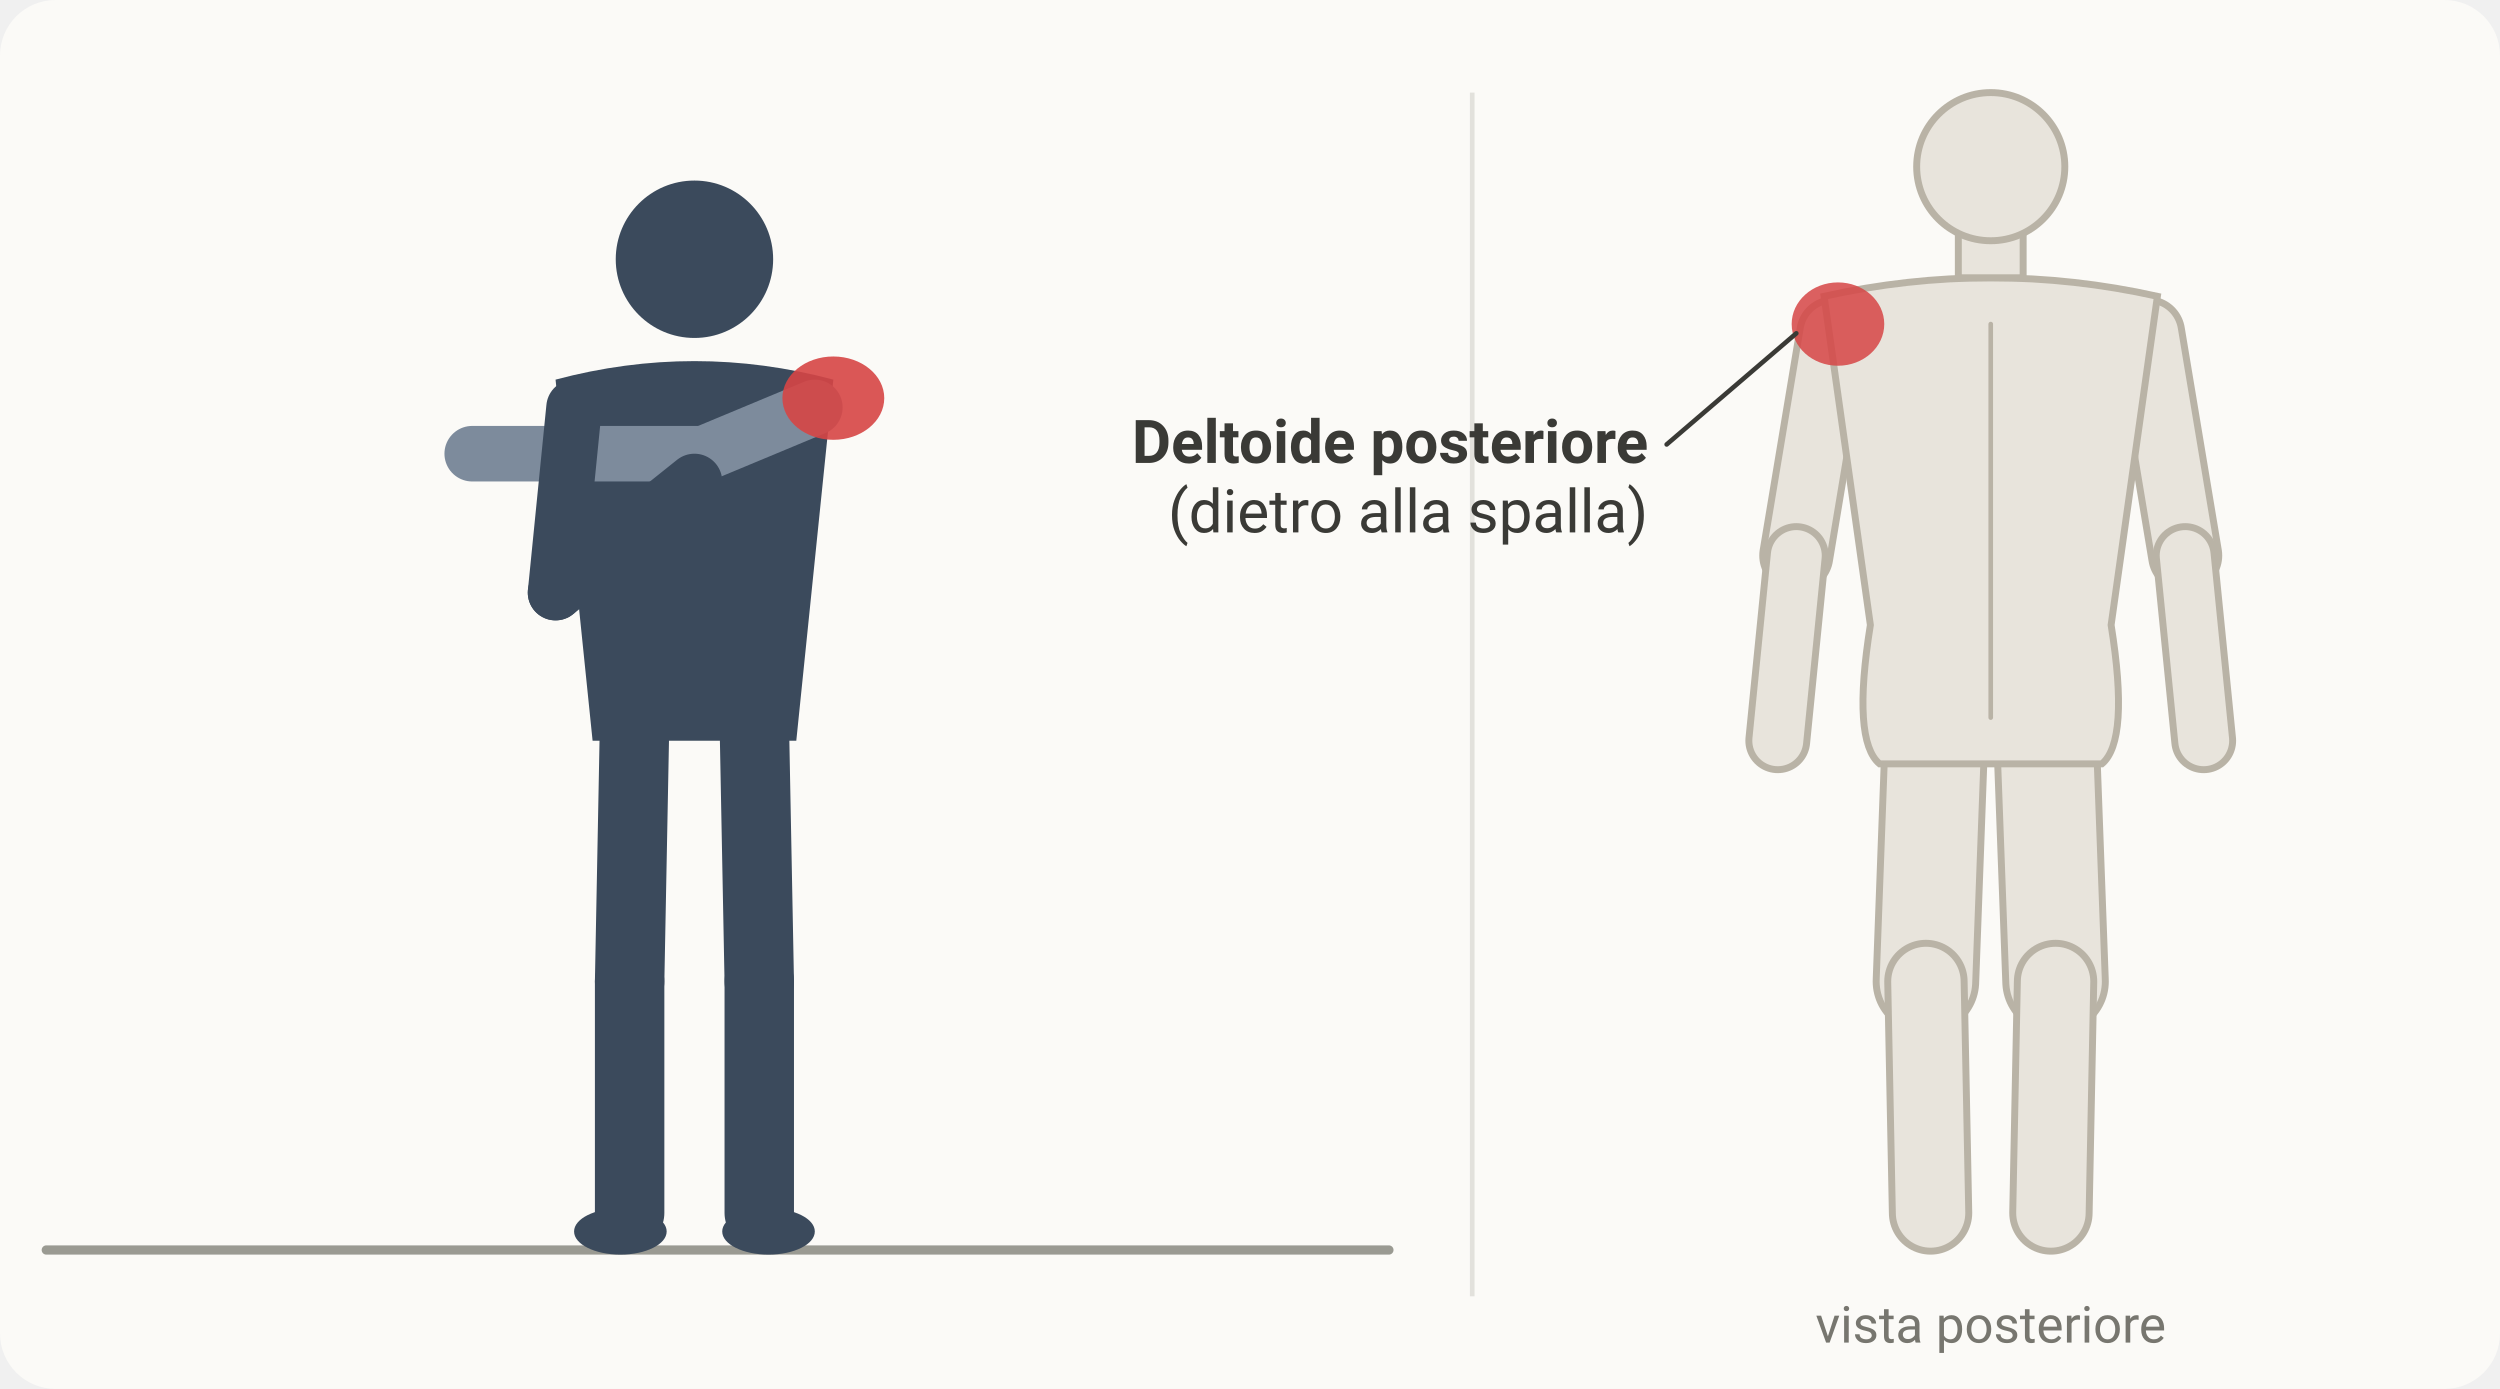
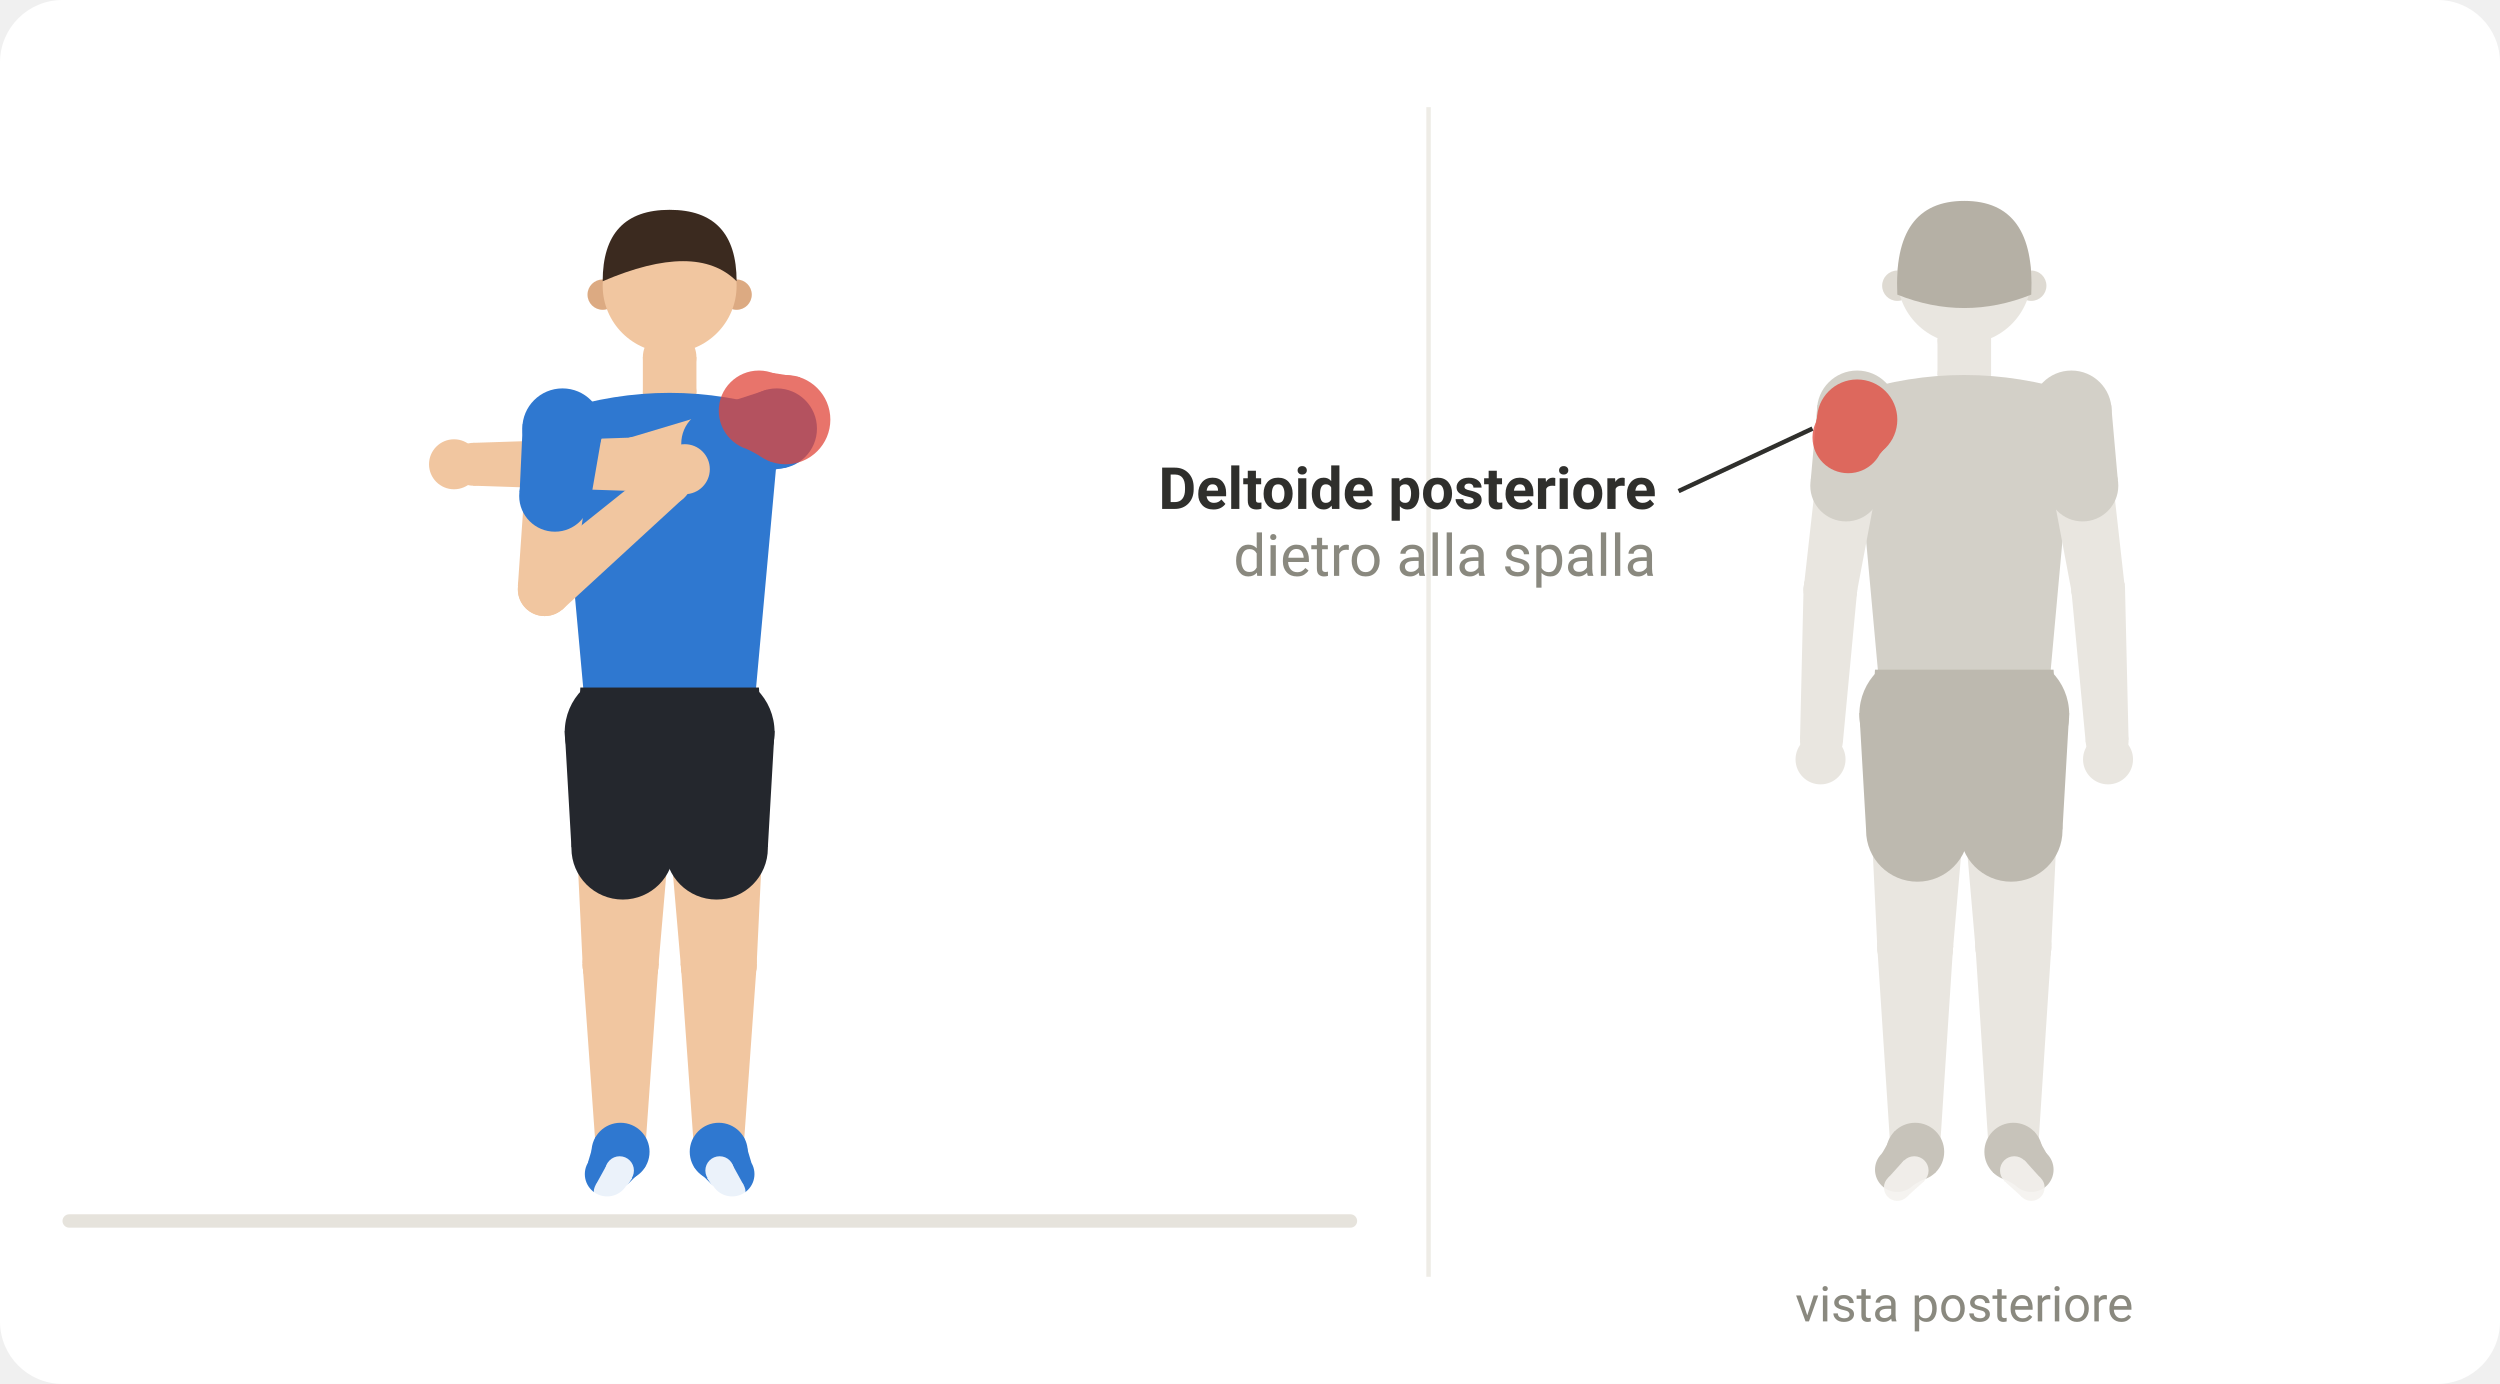
- <svg xmlns="http://www.w3.org/2000/svg" viewBox="0 0 540 300" width="540" height="300" role="img" aria-label="Cross body stretch: braccio teso davanti al petto">
-   <rect width="540" height="300" rx="12" fill="#fbfaf7" />
-   <line x1="318" y1="20" x2="318" y2="280" stroke="#e2e1dc" stroke-width="1" />
-   <line x1="10" y1="270" x2="300" y2="270" stroke="#9a9a92" stroke-width="2" stroke-linecap="round" opacity="1.0" />
-   <line x1="137" y1="160" x2="136" y2="212" stroke="#3b4a5c" stroke-width="15" stroke-linecap="round" opacity="1.0" />
-   <line x1="136" y1="212" x2="136" y2="262" stroke="#3b4a5c" stroke-width="15" stroke-linecap="round" opacity="1.0" />
-   <ellipse cx="134" cy="266" rx="10" ry="5" fill="#3b4a5c" />
-   <line x1="163" y1="160" x2="164" y2="212" stroke="#3b4a5c" stroke-width="15" stroke-linecap="round" opacity="1.0" />
-   <line x1="164" y1="212" x2="164" y2="262" stroke="#3b4a5c" stroke-width="15" stroke-linecap="round" opacity="1.0" />
-   <ellipse cx="166" cy="266" rx="10" ry="5" fill="#3b4a5c" />
-   <path d="M120,82 Q150,74 180,82 L172,160 L128,160 Z" fill="#3b4a5c" />
-   <circle cx="150" cy="56" r="17" fill="#3b4a5c" />
-   <line x1="176" y1="88" x2="152" y2="98" stroke="#7d8b9c" stroke-width="12" stroke-linecap="round" opacity="1.0" />
-   <line x1="152" y1="98" x2="102" y2="98" stroke="#7d8b9c" stroke-width="12" stroke-linecap="round" opacity="1.0" />
-   <line x1="124" y1="88" x2="120" y2="128" stroke="#3b4a5c" stroke-width="12" stroke-linecap="round" opacity="1.0" />
-   <line x1="120" y1="128" x2="150" y2="104" stroke="#3b4a5c" stroke-width="12" stroke-linecap="round" opacity="1.0" />
-   <ellipse cx="180" cy="86" rx="11" ry="9" fill="#d64545" opacity="0.9" />
-   <text x="430" y="290" font-family="system-ui, -apple-system, Segoe UI, Roboto, sans-serif" font-size="11" font-weight="400" fill="#77766f" text-anchor="middle">vista posteriore</text>
-   <line x1="418" y1="158" x2="416" y2="212" stroke="#b9b3a6" stroke-width="23" stroke-linecap="round" opacity="1.0" />
-   <line x1="418" y1="158" x2="416" y2="212" stroke="#e8e4dc" stroke-width="20" stroke-linecap="round" opacity="1.0" />
-   <line x1="416" y1="212" x2="417" y2="262" stroke="#b9b3a6" stroke-width="18" stroke-linecap="round" opacity="1.0" />
-   <line x1="416" y1="212" x2="417" y2="262" stroke="#e8e4dc" stroke-width="15" stroke-linecap="round" opacity="1.0" />
-   <line x1="442" y1="158" x2="444" y2="212" stroke="#b9b3a6" stroke-width="23" stroke-linecap="round" opacity="1.0" />
-   <line x1="442" y1="158" x2="444" y2="212" stroke="#e8e4dc" stroke-width="20" stroke-linecap="round" opacity="1.0" />
-   <line x1="444" y1="212" x2="443" y2="262" stroke="#b9b3a6" stroke-width="18" stroke-linecap="round" opacity="1.0" />
-   <line x1="444" y1="212" x2="443" y2="262" stroke="#e8e4dc" stroke-width="15" stroke-linecap="round" opacity="1.0" />
-   <line x1="396" y1="72" x2="388" y2="120" stroke="#b9b3a6" stroke-width="16" stroke-linecap="round" opacity="1.0" />
-   <line x1="396" y1="72" x2="388" y2="120" stroke="#e8e4dc" stroke-width="13" stroke-linecap="round" opacity="1.0" />
-   <line x1="388" y1="120" x2="384" y2="160" stroke="#b9b3a6" stroke-width="14" stroke-linecap="round" opacity="1.0" />
-   <line x1="388" y1="120" x2="384" y2="160" stroke="#e8e4dc" stroke-width="11" stroke-linecap="round" opacity="1.0" />
-   <line x1="464" y1="72" x2="472" y2="120" stroke="#b9b3a6" stroke-width="16" stroke-linecap="round" opacity="1.0" />
-   <line x1="464" y1="72" x2="472" y2="120" stroke="#e8e4dc" stroke-width="13" stroke-linecap="round" opacity="1.0" />
-   <line x1="472" y1="120" x2="476" y2="160" stroke="#b9b3a6" stroke-width="14" stroke-linecap="round" opacity="1.0" />
-   <line x1="472" y1="120" x2="476" y2="160" stroke="#e8e4dc" stroke-width="11" stroke-linecap="round" opacity="1.0" />
-   <path d="M394,64 Q430,56 466,64 L456,135 Q460,160 454,165 L406,165 Q400,160 404,135 Z" fill="#e8e4dc" stroke="#b9b3a6" stroke-width="1.5" />
-   <rect x="423" y="44" width="14" height="16" fill="#e8e4dc" stroke="#b9b3a6" stroke-width="1.5" />
-   <circle cx="430" cy="36" r="16" fill="#e8e4dc" stroke="#b9b3a6" stroke-width="1.5" />
-   <line x1="430" y1="70" x2="430" y2="155" stroke="#b9b3a6" stroke-width="1" stroke-linecap="round" opacity="1.0" />
-   <ellipse cx="397" cy="70" rx="10" ry="9" fill="#d64545" opacity="0.85" />
-   <line x1="388" y1="72" x2="360" y2="96" stroke="#3a3a36" stroke-width="1" stroke-linecap="round" opacity="1.0" />
-   <text x="356" y="100" font-family="system-ui, -apple-system, Segoe UI, Roboto, sans-serif" font-size="13" font-weight="600" fill="#3a3a36" text-anchor="end">Deltoide posteriore</text>
-   <text x="356" y="115" font-family="system-ui, -apple-system, Segoe UI, Roboto, sans-serif" font-size="13" font-weight="400" fill="#3a3a36" text-anchor="end">(dietro alla spalla)</text>
+ <svg xmlns="http://www.w3.org/2000/svg" viewBox="0 0 560 310" width="560" height="310" role="img" aria-label="Cross body stretch: braccio teso davanti al petto">
+   <rect width="560" height="310" rx="14" fill="#ffffff" />
+   <line x1="320" y1="24" x2="320" y2="286" stroke="#eeece6" stroke-width="1" />
+   <rect x="14" y="272" width="290" height="3" rx="1.5" fill="#e6e3dc" />
+   <g>
+     <polygon points="128.0,163.8 130.5,215.8 147.5,216.2 152.0,164.2" fill="#f1c6a0" />
+     <circle cx="140.0" cy="164.0" r="12" fill="#f1c6a0" />
+     <circle cx="139.0" cy="216.0" r="8.5" fill="#f1c6a0" />
+   </g>
+   <g>
+     <polygon points="130.5,216.0 133.5,258.0 144.5,258.0 147.5,216.0" fill="#f1c6a0" />
+     <circle cx="139.0" cy="216.0" r="8.5" fill="#f1c6a0" />
+     <circle cx="139.0" cy="258.0" r="5.5" fill="#f1c6a0" />
+   </g>
+   <g>
+     <polygon points="126.5,163.7 128.0,189.8 151.0,190.2 153.5,164.3" fill="#24272d" />
+     <circle cx="140.0" cy="164.0" r="13.5" fill="#24272d" />
+     <circle cx="139.5" cy="190.0" r="11.5" fill="#24272d" />
+   </g>
+   <g>
+     <polygon points="133.4,254.7 131.7,260.4 140.3,265.6 144.6,261.3" fill="#2f78d0" />
+     <circle cx="139.0" cy="258.0" r="6.5" fill="#2f78d0" />
+     <circle cx="136.0" cy="263.0" r="5" fill="#2f78d0" />
+   </g>
+   <g transform="translate(0,4)" opacity="0.9">
+     <polygon points="136.1,256.6 133.4,261.5 138.6,264.5 141.6,259.9" fill="#ffffff" />
+     <circle cx="138.8" cy="258.2" r="3.2" fill="#ffffff" />
+     <circle cx="136.0" cy="263.0" r="3" fill="#ffffff" />
+   </g>
+   <g>
+     <polygon points="148.0,164.2 152.5,216.2 169.5,215.8 172.0,163.8" fill="#f1c6a0" />
+     <circle cx="160.0" cy="164.0" r="12" fill="#f1c6a0" />
+     <circle cx="161.0" cy="216.0" r="8.5" fill="#f1c6a0" />
+   </g>
+   <g>
+     <polygon points="152.5,216.0 155.5,258.0 166.5,258.0 169.5,216.0" fill="#f1c6a0" />
+     <circle cx="161.0" cy="216.0" r="8.5" fill="#f1c6a0" />
+     <circle cx="161.0" cy="258.0" r="5.5" fill="#f1c6a0" />
+   </g>
+   <g>
+     <polygon points="146.5,164.3 149.0,190.2 172.0,189.8 173.5,163.7" fill="#24272d" />
+     <circle cx="160.0" cy="164.0" r="13.5" fill="#24272d" />
+     <circle cx="160.5" cy="190.0" r="11.5" fill="#24272d" />
+   </g>
+   <g>
+     <polygon points="155.4,261.3 159.7,265.6 168.3,260.4 166.6,254.7" fill="#2f78d0" />
+     <circle cx="161.0" cy="258.0" r="6.5" fill="#2f78d0" />
+     <circle cx="164.0" cy="263.0" r="5" fill="#2f78d0" />
+   </g>
+   <g transform="translate(0,4)" opacity="0.9">
+     <polygon points="158.4,259.9 161.4,264.5 166.6,261.5 163.9,256.6" fill="#ffffff" />
+     <circle cx="161.2" cy="258.2" r="3.2" fill="#ffffff" />
+     <circle cx="164.0" cy="263.0" r="3" fill="#ffffff" />
+   </g>
+   <g>
+     <polygon points="156.0,88.0 156.0,80.0 144.0,80.0 144.0,88.0" fill="#f1c6a0" />
+     <circle cx="150.0" cy="88.0" r="6" fill="#f1c6a0" />
+     <circle cx="150.0" cy="80.0" r="6" fill="#f1c6a0" />
+   </g>
+   <path d="M125,92 Q150,84 175,92 L169,158 L131,158 Z" fill="#2f78d0" />
+   <path d="M130,154 L170,154 L171,170 L129,170 Z" fill="#24272d" />
+   <circle cx="135.0" cy="66.0" r="3.4" fill="#dcaa82" />
+   <circle cx="165.0" cy="66.0" r="3.4" fill="#dcaa82" />
+   <circle cx="150.0" cy="64.0" r="15" fill="#f1c6a0" />
+   <path d="M135,63 Q135,47 150,47 Q165,47 165,63 Q156,54 135,63 Z" fill="#3b2a1f" />
+   <g>
+     <polygon points="172.2,88.7 140.5,98.2 143.5,109.8 175.8,103.3" fill="#f1c6a0" />
+     <circle cx="174.0" cy="96.0" r="7.5" fill="#f1c6a0" />
+     <circle cx="142.0" cy="104.0" r="6" fill="#f1c6a0" />
+   </g>
+   <g>
+     <polygon points="142.0,98.0 106.0,99.2 106.0,108.8 142.0,110.0" fill="#f1c6a0" />
+     <circle cx="142.0" cy="104.0" r="6" fill="#f1c6a0" />
+     <circle cx="106.0" cy="104.0" r="4.8" fill="#f1c6a0" />
+   </g>
+   <g>
+     <polygon points="171.8,87.3 158.6,91.6 162.5,107.1 176.2,104.7" fill="#2f78d0" />
+     <circle cx="174.0" cy="96.0" r="9" fill="#2f78d0" />
+     <circle cx="160.6" cy="99.4" r="8" fill="#2f78d0" />
+   </g>
+   <circle cx="101.7" cy="104.0" r="5.6" fill="#f1c6a0" />
+   <g>
+     <polygon points="118.5,95.2 116.0,131.3 128.0,132.7 133.5,96.8" fill="#f1c6a0" />
+     <circle cx="126.0" cy="96.0" r="7.5" fill="#f1c6a0" />
+     <circle cx="122.0" cy="132.0" r="6" fill="#f1c6a0" />
+   </g>
+   <g>
+     <polygon points="125.9,136.6 153.1,111.6 146.9,104.4 118.1,127.4" fill="#f1c6a0" />
+     <circle cx="122.0" cy="132.0" r="6" fill="#f1c6a0" />
+     <circle cx="150.0" cy="108.0" r="4.8" fill="#f1c6a0" />
+   </g>
+   <g>
+     <polygon points="117.1,95.0 116.4,110.2 132.3,112.0 134.9,97.0" fill="#2f78d0" />
+     <circle cx="126.0" cy="96.0" r="9" fill="#2f78d0" />
+     <circle cx="124.3" cy="111.1" r="8" fill="#2f78d0" />
+   </g>
+   <circle cx="153.4" cy="105.1" r="5.6" fill="#f1c6a0" />
+   <g opacity="0.75">
+     <polygon points="179.2,84.5 172.8,83.5 167.2,100.5 172.8,103.5" fill="#e0453a" />
+     <circle cx="176.0" cy="94.0" r="10" fill="#e0453a" />
+     <circle cx="170.0" cy="92.0" r="9" fill="#e0453a" />
+   </g>
+   <g>
+     <polygon points="418.0,159.8 420.5,211.8 437.5,212.2 442.0,160.2" fill="#e9e6e0" />
+     <circle cx="430.0" cy="160.0" r="12" fill="#e9e6e0" />
+     <circle cx="429.0" cy="212.0" r="8.5" fill="#e9e6e0" />
+   </g>
+   <g>
+     <polygon points="420.5,212.0 423.5,258.0 434.5,258.0 437.5,212.0" fill="#e9e6e0" />
+     <circle cx="429.0" cy="212.0" r="8.5" fill="#e9e6e0" />
+     <circle cx="429.0" cy="258.0" r="5.5" fill="#e9e6e0" />
+   </g>
+   <g>
+     <polygon points="416.5,159.7 418.0,185.8 441.0,186.2 443.5,160.3" fill="#bdb9af" />
+     <circle cx="430.0" cy="160.0" r="13.5" fill="#bdb9af" />
+     <circle cx="429.5" cy="186.0" r="11.5" fill="#bdb9af" />
+   </g>
+   <g>
+     <polygon points="424.4,253.4 421.5,258.5 428.5,265.5 433.6,262.6" fill="#c7c3ba" />
+     <circle cx="429.0" cy="258.0" r="6.5" fill="#c7c3ba" />
+     <circle cx="425.0" cy="262.0" r="5" fill="#c7c3ba" />
+   </g>
+   <g transform="translate(0,4)" opacity="0.9">
+     <polygon points="426.5,255.9 422.9,259.9 427.1,264.1 431.1,260.5" fill="#f4f2ee" />
+     <circle cx="428.8" cy="258.2" r="3.2" fill="#f4f2ee" />
+     <circle cx="425.0" cy="262.0" r="3" fill="#f4f2ee" />
+   </g>
+   <g>
+     <polygon points="438.0,160.2 442.5,212.2 459.5,211.8 462.0,159.8" fill="#e9e6e0" />
+     <circle cx="450.0" cy="160.0" r="12" fill="#e9e6e0" />
+     <circle cx="451.0" cy="212.0" r="8.5" fill="#e9e6e0" />
+   </g>
+   <g>
+     <polygon points="442.5,212.0 445.5,258.0 456.5,258.0 459.5,212.0" fill="#e9e6e0" />
+     <circle cx="451.0" cy="212.0" r="8.5" fill="#e9e6e0" />
+     <circle cx="451.0" cy="258.0" r="5.5" fill="#e9e6e0" />
+   </g>
+   <g>
+     <polygon points="436.5,160.3 439.0,186.2 462.0,185.8 463.5,159.7" fill="#bdb9af" />
+     <circle cx="450.0" cy="160.0" r="13.5" fill="#bdb9af" />
+     <circle cx="450.5" cy="186.0" r="11.5" fill="#bdb9af" />
+   </g>
+   <g>
+     <polygon points="446.4,262.6 451.5,265.5 458.5,258.5 455.6,253.4" fill="#c7c3ba" />
+     <circle cx="451.0" cy="258.0" r="6.5" fill="#c7c3ba" />
+     <circle cx="455.0" cy="262.0" r="5" fill="#c7c3ba" />
+   </g>
+   <g transform="translate(0,4)" opacity="0.9">
+     <polygon points="448.9,260.5 452.9,264.1 457.1,259.9 453.5,255.9" fill="#f4f2ee" />
+     <circle cx="451.2" cy="258.2" r="3.2" fill="#f4f2ee" />
+     <circle cx="455.0" cy="262.0" r="3" fill="#f4f2ee" />
+   </g>
+   <g>
+     <polygon points="446.0,84.0 446.0,76.0 434.0,76.0 434.0,84.0" fill="#e9e6e0" />
+     <circle cx="440.0" cy="84.0" r="6" fill="#e9e6e0" />
+     <circle cx="440.0" cy="76.0" r="6" fill="#e9e6e0" />
+   </g>
+   <path d="M415,88 Q440,80 465,88 L459,154 L421,154 Z" fill="#d3d0c8" />
+   <path d="M420,150 L460,150 L461,166 L419,166 Z" fill="#bdb9af" />
+   <g>
+     <polygon points="408.6,90.9 404.1,131.1 415.9,132.9 423.4,93.1" fill="#e9e6e0" />
+     <circle cx="416.0" cy="92.0" r="7.5" fill="#e9e6e0" />
+     <circle cx="410.0" cy="132.0" r="6" fill="#e9e6e0" />
+   </g>
+   <g>
+     <polygon points="404.0,131.6 403.2,165.7 412.8,166.3 416.0,132.4" fill="#e9e6e0" />
+     <circle cx="410.0" cy="132.0" r="6" fill="#e9e6e0" />
+     <circle cx="408.0" cy="166.0" r="4.8" fill="#e9e6e0" />
+   </g>
+   <g>
+     <polygon points="407.1,90.7 405.6,107.6 421.4,110.0 424.9,93.3" fill="#d3d0c8" />
+     <circle cx="416.0" cy="92.0" r="9" fill="#d3d0c8" />
+     <circle cx="413.5" cy="108.8" r="8" fill="#d3d0c8" />
+   </g>
+   <circle cx="407.8" cy="170.1" r="5.6" fill="#e9e6e0" />
+   <g>
+     <polygon points="456.6,93.1 464.1,132.9 475.9,131.1 471.4,90.9" fill="#e9e6e0" />
+     <circle cx="464.0" cy="92.0" r="7.5" fill="#e9e6e0" />
+     <circle cx="470.0" cy="132.0" r="6" fill="#e9e6e0" />
+   </g>
+   <g>
+     <polygon points="464.0,132.4 467.2,166.3 476.8,165.7 476.0,131.6" fill="#e9e6e0" />
+     <circle cx="470.0" cy="132.0" r="6" fill="#e9e6e0" />
+     <circle cx="472.0" cy="166.0" r="4.8" fill="#e9e6e0" />
+   </g>
+   <g>
+     <polygon points="455.1,93.3 458.6,110.0 474.4,107.6 472.9,90.7" fill="#d3d0c8" />
+     <circle cx="464.0" cy="92.0" r="9" fill="#d3d0c8" />
+     <circle cx="466.5" cy="108.8" r="8" fill="#d3d0c8" />
+   </g>
+   <circle cx="472.2" cy="170.1" r="5.6" fill="#e9e6e0" />
+   <circle cx="425.0" cy="64.0" r="3.4" fill="#dedad2" />
+   <circle cx="455.0" cy="64.0" r="3.4" fill="#dedad2" />
+   <circle cx="440.0" cy="62.0" r="15" fill="#e9e6e0" />
+   <path d="M425,66 Q424,45 440,45 Q456,45 455,66 Q440,72 425,66 Z" fill="#b5b0a5" />
+   <g opacity="0.75">
+     <polygon points="408.0,90.0 406.8,94.4 421.2,101.6 424.0,98.0" fill="#e0453a" />
+     <circle cx="416.0" cy="94.0" r="9" fill="#e0453a" />
+     <circle cx="414.0" cy="98.0" r="8" fill="#e0453a" />
+   </g>
+   <line x1="406" y1="96" x2="376" y2="110" stroke="#2f2f2c" stroke-width="1" />
+   <text x="371" y="114" font-family="system-ui, -apple-system, Segoe UI, Roboto, sans-serif" font-size="13" font-weight="650" fill="#2f2f2c" text-anchor="end">Deltoide posteriore</text>
+   <text x="371" y="129" font-family="system-ui, -apple-system, Segoe UI, Roboto, sans-serif" font-size="13" font-weight="400" fill="#8a897f" text-anchor="end">dietro alla spalla</text>
+   <text x="440" y="296" font-family="system-ui, -apple-system, Segoe UI, Roboto, sans-serif" font-size="11" font-weight="400" fill="#8a897f" text-anchor="middle">vista posteriore</text>
</svg>
